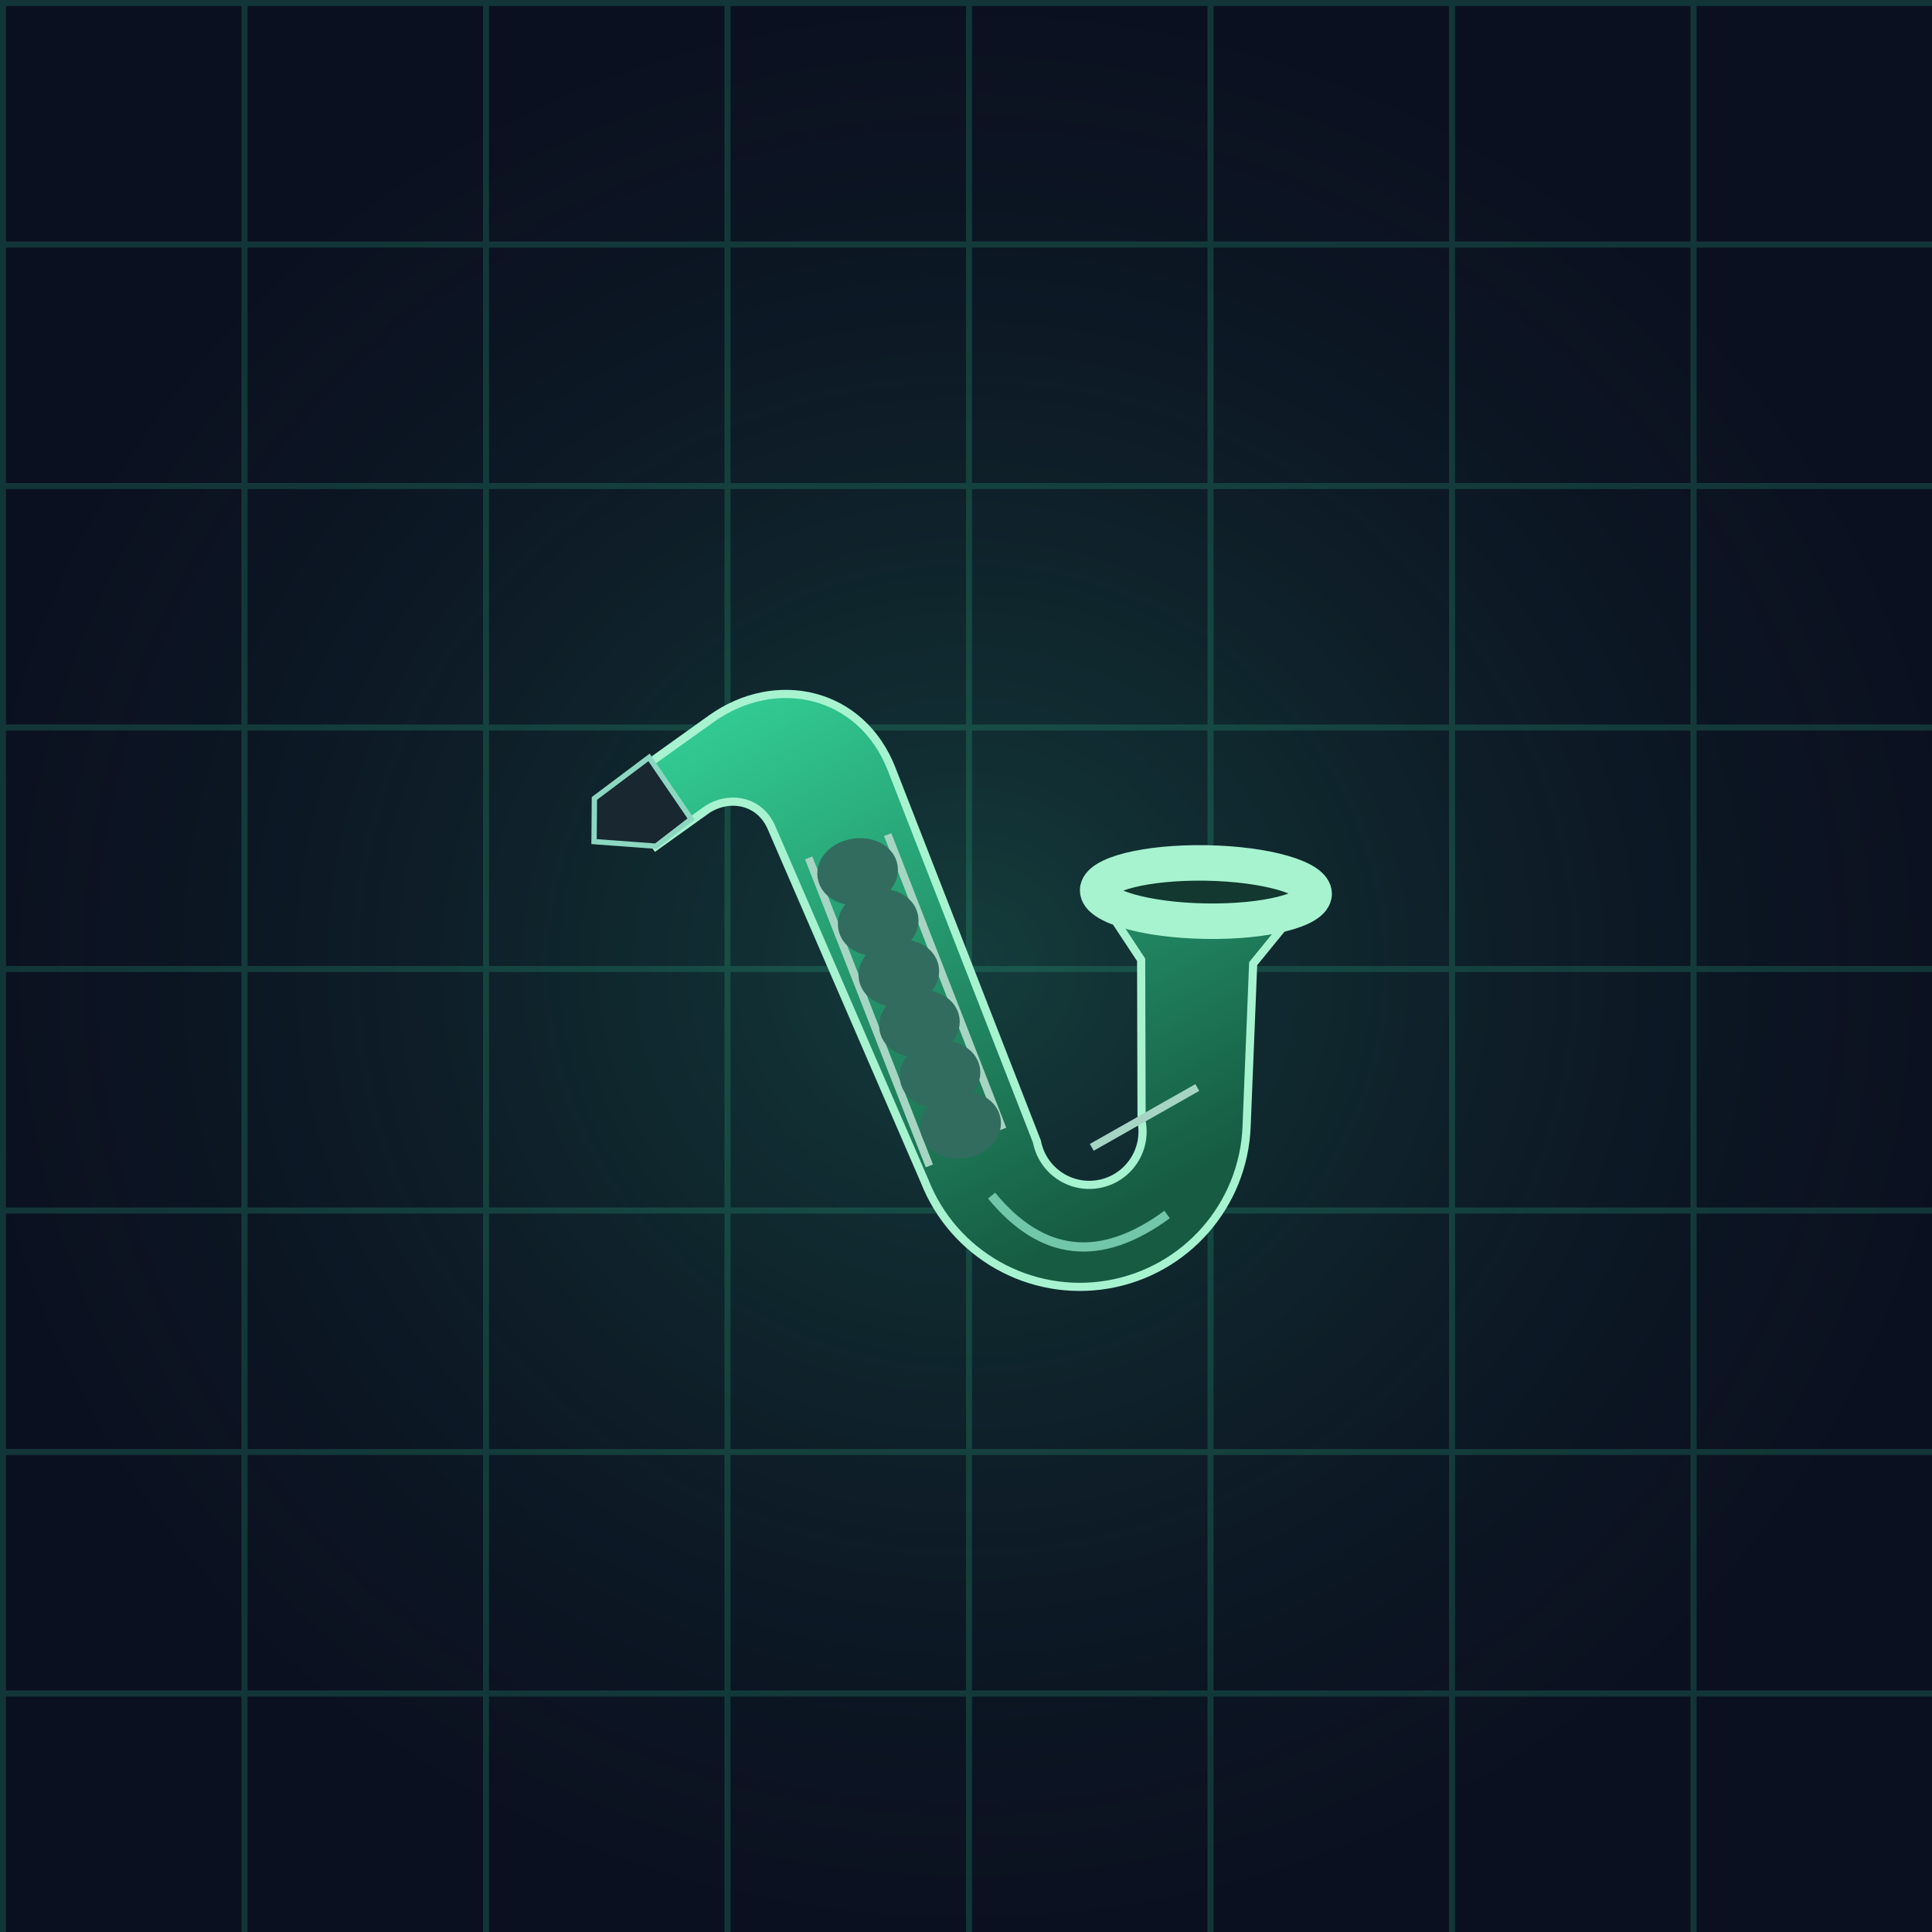
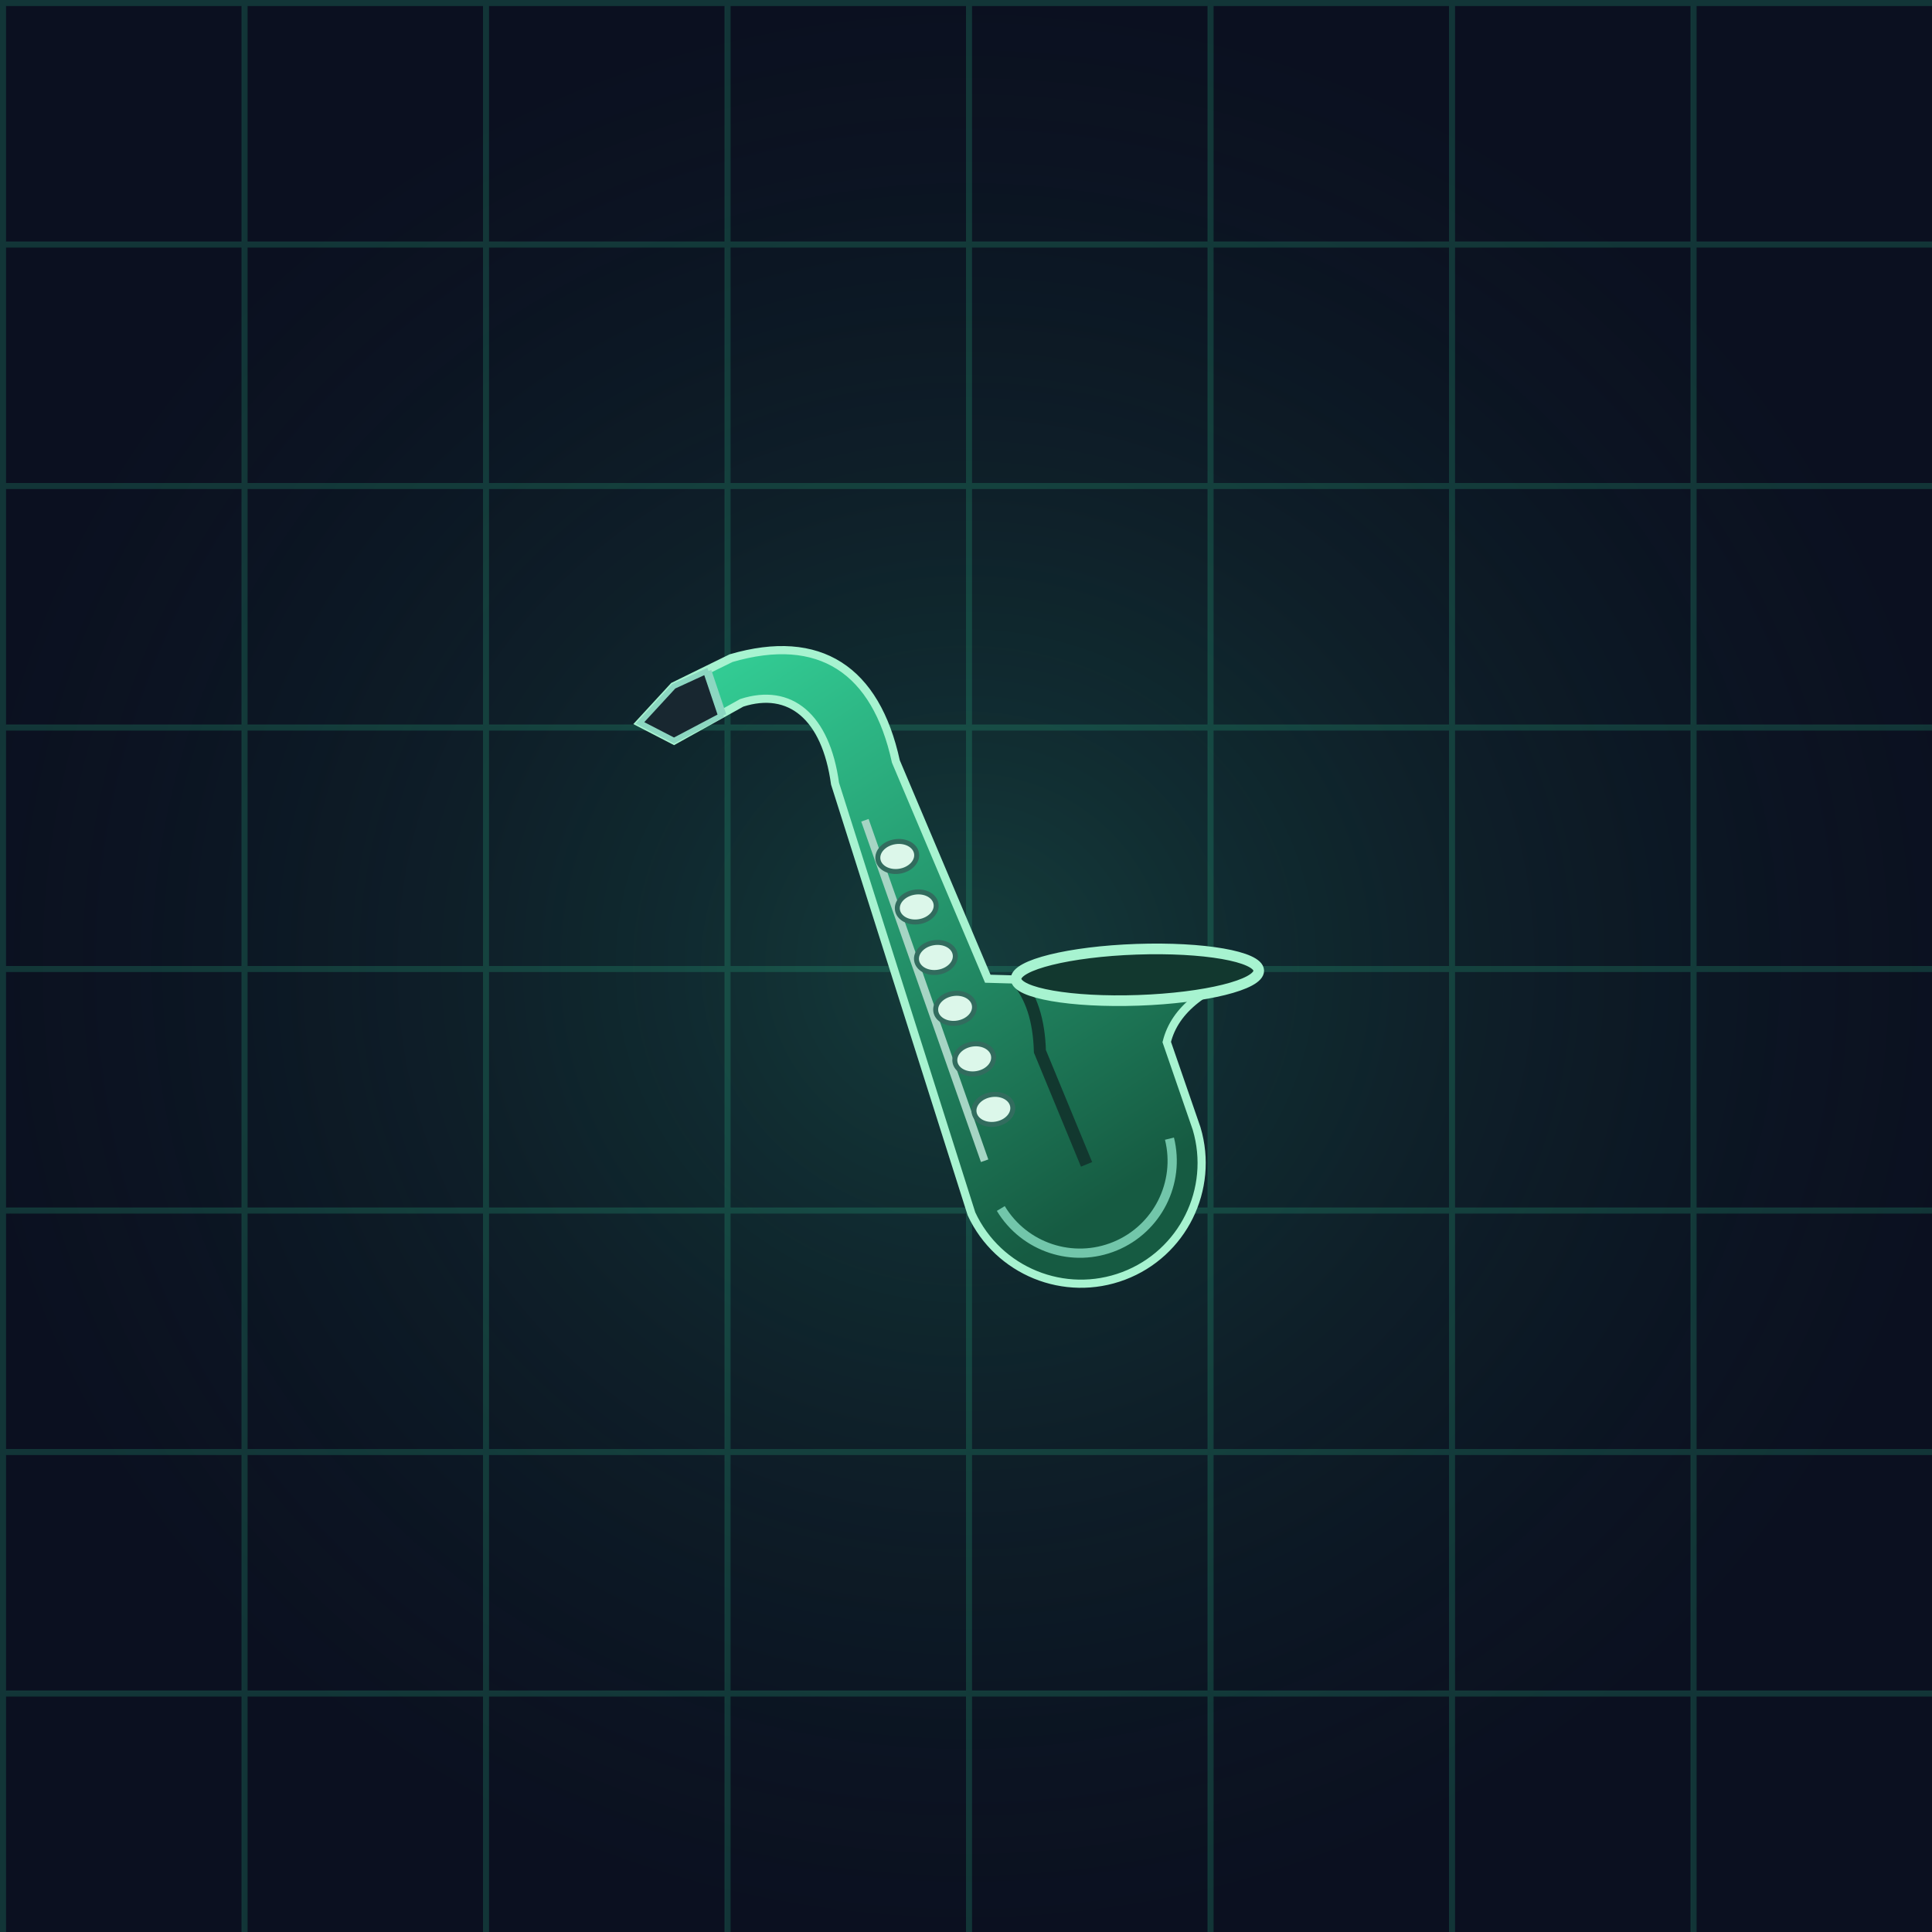
<svg xmlns="http://www.w3.org/2000/svg" viewBox="0 0 160 160">
  <defs>
    <linearGradient id="wood" x1="0%" y1="0%" x2="38%" y2="100%">
      <stop stop-color="#34d399" />
      <stop offset="1" stop-color="#165b42" />
    </linearGradient>
    <radialGradient id="halo">
      <stop stop-color="#34d399" stop-opacity=".23" />
      <stop offset="1" stop-color="#165b42" stop-opacity="0" />
    </radialGradient>
    <pattern id="grid" width="20" height="20" patternUnits="userSpaceOnUse">
      <path d="M20 0H0V20" fill="none" stroke="#34d399" stroke-opacity=".19" stroke-width="1" />
    </pattern>
  </defs>
  <rect x="0" y="0" width="160" height="160" rx="0" fill="#0b1020" stroke="none" />
  <ellipse cx="80.0" cy="80.0" rx="83.2" ry="81.6" fill="url(#halo)" stroke="none" />
  <rect x="0" y="0" width="160" height="160" rx="0" fill="url(#grid)" stroke="none" />
  <g transform="translate(80 80) rotate(-9) scale(0.490)">
    <g transform="scale(6) translate(-12 -12)">
-       <path d="M3 5.5 6 4c2-1 4.3-.1 4.8 2.2l2.4 11a1.5 1.5 0 0 0 3-.1l.7-4.5-1-2.2 6 1.1-1.9 1.7-.9 4.5a4.7 4.7 0 0 1-9.2.1L7.2 7.3c-.2-.8-1-1.1-1.7-.8l-1.6.8Z" fill="url(#wood)" stroke="#a7f3d0" stroke-width="0.23" />
-       <path d="M2.4 5.7l1.7-.9.9 1.9-1.1.6-1.7-.4Z" fill="#182730" stroke="#8cd7c1" stroke-width="0.15" />
-       <g transform="rotate(10 19 11)">
-         <ellipse cx="19" cy="11" rx="3.05" ry="0.82" fill="#12382f" stroke="#a7f3d0" />
-       </g>
-       <path d="M8.1 8.3l2 9.1M10.4 8l1.9 8.7M14.7 17.6l3.2-1.2" fill="none" stroke="#a6d5c4" stroke-width="0.22" />
-       <ellipse cx="9.4" cy="8.9" rx="0.64" ry="0.44" fill="#dcf7ea" stroke="#326c5e" />
-       <ellipse cx="9.75" cy="10.4" rx="0.64" ry="0.44" fill="#dcf7ea" stroke="#326c5e" />
-       <ellipse cx="10.1" cy="11.9" rx="0.64" ry="0.44" fill="#dcf7ea" stroke="#326c5e" />
-       <ellipse cx="10.45" cy="13.4" rx="0.64" ry="0.44" fill="#dcf7ea" stroke="#326c5e" />
-       <ellipse cx="10.8" cy="14.9" rx="0.64" ry="0.44" fill="#dcf7ea" stroke="#326c5e" />
-       <ellipse cx="11.15" cy="16.4" rx="0.64" ry="0.44" fill="#dcf7ea" stroke="#326c5e" />
-       <path d="M11.7 18.5q1.7 2.9 4.8 1.3" fill="none" stroke="#72c6aa" stroke-width="0.26" />
+       <path d="M10.95 6C10.8 3.36 9.4 2.07 6.82 2.4L5.1 2.93 4 3.8l.87.64 2.05-.75C8.33 3.47 9.2 4.44 9.16 6.35l1.9 12.57A3.4 3.4 0 0 0 17.7 17.54l-.45-2.54Q17.8 13.7 20.1 13.4l-6.75-.8-.8-.15Z" fill="url(#wood)" stroke="#a7f3d0" stroke-width="0.23" />
+       <path d="M13.35 12.6q.5.8.33 2.1l.8 3.35" fill="none" stroke="#12382f" stroke-width="0.34" />
+       <path d="M5.1 2.93 4 3.8l.87.64 1.41-.48-.22-1.3Z" fill="#182730" stroke="#8cd7c1" stroke-width="0.15" />
+       <path d="M6.11 2.66l.22 1.3" fill="none" stroke="#8cd7c1" stroke-width="0.22" />
+       <ellipse cx="16.73" cy="13" rx="3.42" ry=".72" transform="rotate(7 16.73 13)" fill="#12382f" stroke="#a7f3d0" stroke-width=".3" />
+       <path d="M9.83 7.5l1.83 10" fill="none" stroke="#a6d5c4" stroke-width="0.22" />
+       <ellipse cx="10.57" cy="8.65" rx=".55" ry=".42" fill="#dcf7ea" stroke="#326c5e" stroke-width=".14" />
+       <ellipse cx="10.89" cy="10.14" rx=".55" ry=".42" fill="#dcf7ea" stroke="#326c5e" stroke-width=".14" />
+       <ellipse cx="11.2" cy="11.63" rx=".55" ry=".42" fill="#dcf7ea" stroke="#326c5e" stroke-width=".14" />
+       <ellipse cx="11.51" cy="13.13" rx=".55" ry=".42" fill="#dcf7ea" stroke="#326c5e" stroke-width=".14" />
+       <ellipse cx="11.82" cy="14.62" rx=".55" ry=".42" fill="#dcf7ea" stroke="#326c5e" stroke-width=".14" />
+       <ellipse cx="12.13" cy="16.11" rx=".55" ry=".42" fill="#dcf7ea" stroke="#326c5e" stroke-width=".14" />
+       <path d="M11.9 18.9A2.6 2.6 0 0 0 16.9 17.7" fill="none" stroke="#72c6aa" stroke-width="0.26" />
    </g>
  </g>
</svg>
